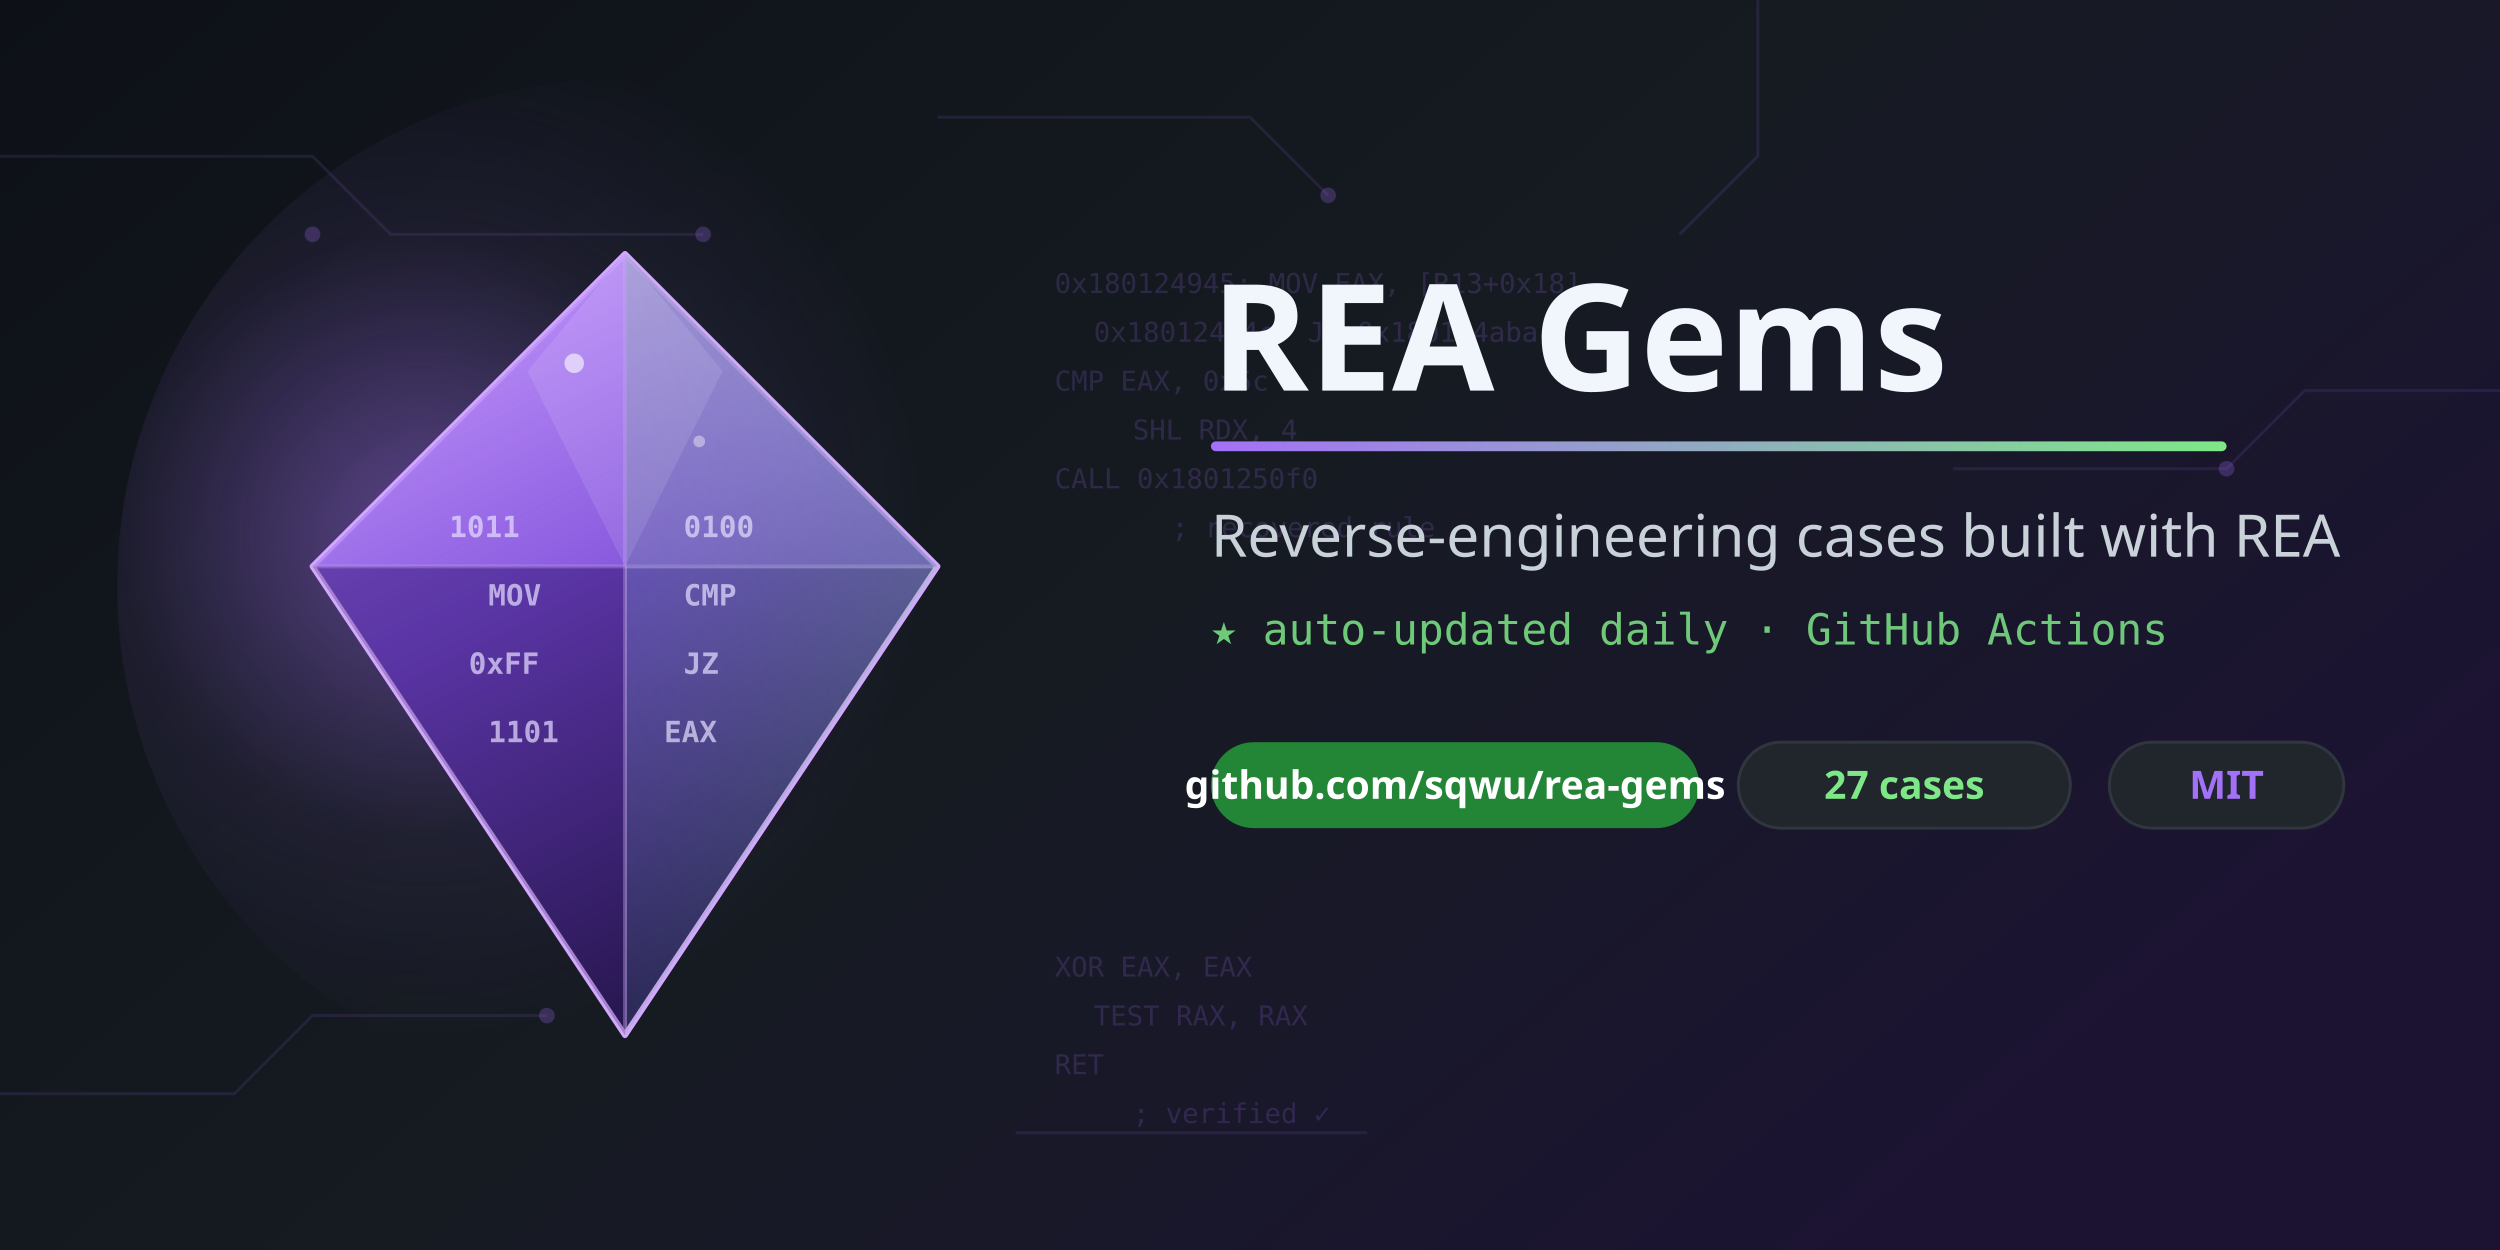
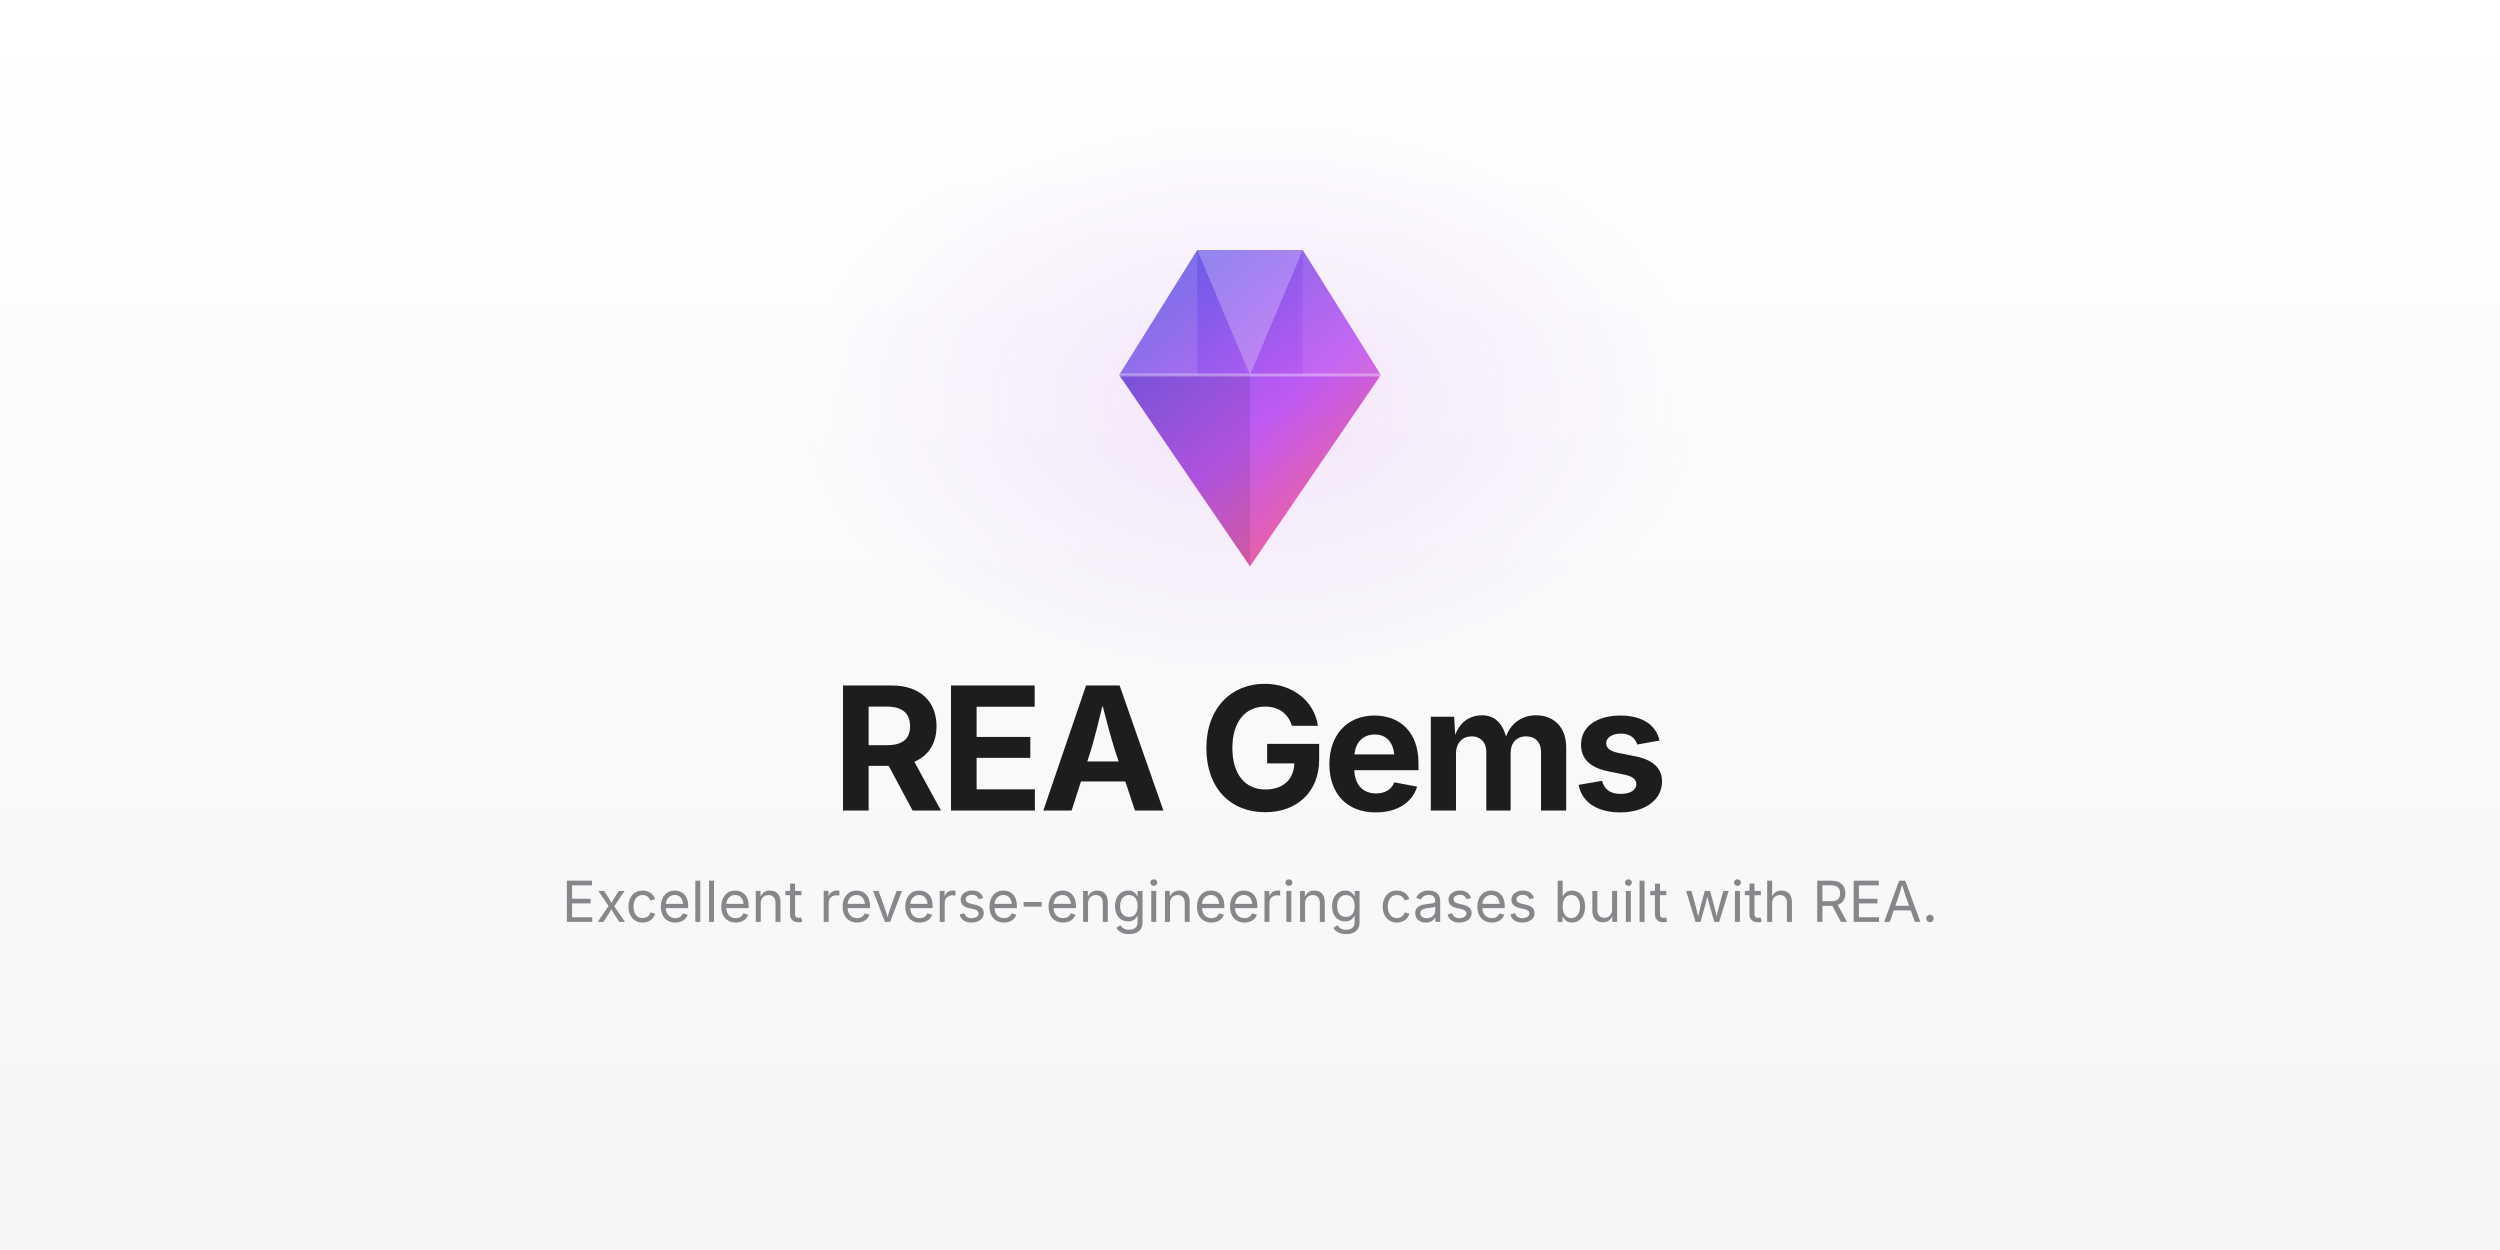
<svg xmlns="http://www.w3.org/2000/svg" viewBox="0 0 1280 640" width="1280" height="640">
  <defs>
-     <linearGradient id="bg" x1="0" y1="0" x2="1" y2="0.6">
-       <stop offset="0%" stop-color="#0d1117" />
-       <stop offset="55%" stop-color="#161b22" />
-       <stop offset="100%" stop-color="#1c1333" />
+     <linearGradient id="bg" x1="0" y1="0" x2="0" y2="1">
+       <stop offset="0%" stop-color="#ffffff" />
+       <stop offset="100%" stop-color="#f5f5f7" />
    </linearGradient>
-     <linearGradient id="gem" x1="0" y1="0" x2="0.4" y2="1">
-       <stop offset="0%" stop-color="#a371f7" />
-       <stop offset="50%" stop-color="#6e40c9" />
-       <stop offset="100%" stop-color="#2e1a5e" />
+     <linearGradient id="gem" x1="0.15" y1="0" x2="0.85" y2="1">
+       <stop offset="0%" stop-color="#5e5ce6" />
+       <stop offset="55%" stop-color="#bf5af2" />
+       <stop offset="100%" stop-color="#ff6482" />
    </linearGradient>
-     <linearGradient id="facetL" x1="0" y1="0" x2="1" y2="1">
-       <stop offset="0%" stop-color="#d2a8ff" stop-opacity="0.9" />
-       <stop offset="100%" stop-color="#8957e5" stop-opacity="0.5" />
-     </linearGradient>
-     <linearGradient id="facetR" x1="1" y1="0" x2="0" y2="1">
-       <stop offset="0%" stop-color="#7ee787" stop-opacity="0.3" />
-       <stop offset="100%" stop-color="#2ea043" stop-opacity="0.12" />
-     </linearGradient>
-     <radialGradient id="glow" cx="0.3" cy="0.45" r="0.5">
-       <stop offset="0%" stop-color="#a371f7" stop-opacity="0.5" />
-       <stop offset="60%" stop-color="#a371f7" stop-opacity="0.08" />
-       <stop offset="100%" stop-color="#a371f7" stop-opacity="0" />
+     <radialGradient id="glow" cx="0.5" cy="0.5" r="0.5">
+       <stop offset="0%" stop-color="#bf5af2" stop-opacity="0.14" />
+       <stop offset="100%" stop-color="#bf5af2" stop-opacity="0" />
    </radialGradient>
-     <linearGradient id="accent" x1="0" y1="0" x2="1" y2="0">
-       <stop offset="0%" stop-color="#a371f7" />
-       <stop offset="100%" stop-color="#7ee787" />
-     </linearGradient>
-     <clipPath id="gemClip">
-       <path d="M320 130 L480 290 L320 530 L160 290 Z" />
-     </clipPath>
  </defs>
  <rect width="1280" height="640" fill="url(#bg)" />
-   <circle cx="320" cy="300" r="260" fill="url(#glow)" />
-   <g stroke="#a371f7" stroke-width="1.5" opacity="0.12" fill="none">
-     <path d="M0 80 H160 L200 120 H360" />
-     <path d="M0 560 H120 L160 520 H280" />
-     <path d="M480 60 H640 L680 100" />
-     <path d="M520 580 H700" />
-     <path d="M900 0 V80 L860 120" />
-     <path d="M1280 200 H1180 L1140 240 H1000" />
-   </g>
-   <g fill="#a371f7" opacity="0.25">
-     <circle cx="160" cy="120" r="4" />
-     <circle cx="360" cy="120" r="4" />
-     <circle cx="680" cy="100" r="4" />
-     <circle cx="1140" cy="240" r="4" />
-     <circle cx="280" cy="520" r="4" />
-   </g>
-   <g font-family="'JetBrains Mono','SF Mono',monospace" font-size="14" fill="#a371f7" opacity="0.18">
-     <text x="540" y="150">0x180124945: MOV EAX, [R13+0x18]</text>
-     <text x="560" y="175">0x18012494c: JZ 0x180124aba</text>
-     <text x="540" y="200">CMP EAX, 0x5c</text>
-     <text x="580" y="225">SHL RDX, 4</text>
-     <text x="540" y="250">CALL 0x1801250f0</text>
-     <text x="600" y="275">; recovered rule</text>
-     <text x="540" y="500">XOR EAX, EAX</text>
-     <text x="560" y="525">TEST RAX, RAX</text>
-     <text x="540" y="550">RET</text>
-     <text x="580" y="575">; verified ✓</text>
-   </g>
-   <g transform="translate(0,0)">
-     <path d="M320 130 L480 290 L320 530 L160 290 Z" fill="url(#gem)" stroke="#d2a8ff" stroke-width="3" stroke-linejoin="round" />
-     <path d="M320 130 L320 530" stroke="#d2a8ff" stroke-width="2" opacity="0.5" />
-     <path d="M160 290 L480 290" stroke="#d2a8ff" stroke-width="2" opacity="0.5" />
-     <path d="M160 290 L320 130 L480 290" fill="url(#facetL)" />
-     <path d="M320 130 L480 290 L320 530" fill="url(#facetR)" />
-     <path d="M160 290 L320 530 L320 290 Z" fill="#1a1033" opacity="0.25" />
-     <g clip-path="url(#gemClip)" font-family="'JetBrains Mono','SF Mono',monospace" font-size="15" font-weight="700" fill="#e6deff" opacity="0.7">
-       <text x="230" y="275">1011</text>
-       <text x="350" y="275">0100</text>
-       <text x="250" y="310">MOV</text>
-       <text x="350" y="310">CMP</text>
-       <text x="240" y="345">0xFF</text>
-       <text x="350" y="345">JZ</text>
-       <text x="250" y="380">1101</text>
-       <text x="340" y="380">EAX</text>
-     </g>
-     <path d="M320 130 L370 190 L320 290 L270 190 Z" fill="#ffffff" opacity="0.1" />
-     <circle cx="294" cy="186" r="5" fill="#ffffff" opacity="0.6" />
-     <circle cx="358" cy="226" r="3" fill="#ffffff" opacity="0.4" />
-   </g>
-   <g transform="translate(620,0)">
-     <text x="0" y="200" font-family="'Segoe UI',system-ui,sans-serif" font-size="76" font-weight="800" fill="#f0f6fc">REA Gems</text>
-     <rect x="0" y="226" width="520" height="5" rx="2.5" fill="url(#accent)" />
-     <text x="0" y="285" font-family="'Segoe UI',system-ui,sans-serif" font-size="30" font-weight="500" fill="#c9d1d9">Reverse-engineering cases built with REA</text>
-     <text x="0" y="330" font-family="'JetBrains Mono','SF Mono',monospace" font-size="22" fill="#7ee787" opacity="0.85">★ auto-updated daily · GitHub Actions</text>
-     <g font-family="'Segoe UI',system-ui,sans-serif" font-size="20" font-weight="600">
-       <rect x="0" y="380" width="250" height="44" rx="22" fill="#238636" />
-       <text x="125" y="409" text-anchor="middle" fill="#ffffff">github.com/sqwu/rea-gems</text>
-       <rect x="270" y="380" width="170" height="44" rx="22" fill="#21262d" stroke="#30363d" stroke-width="1.5" />
-       <text x="355" y="409" text-anchor="middle" fill="#7ee787">27 cases</text>
-       <rect x="460" y="380" width="120" height="44" rx="22" fill="#21262d" stroke="#30363d" stroke-width="1.5" />
-       <text x="520" y="409" text-anchor="middle" fill="#a371f7">MIT</text>
-     </g>
-   </g>
+   <ellipse cx="640" cy="205" rx="230" ry="150" fill="url(#glow)" />
+   <path d="M613 128 L667 128 L707 192 L640 290 L573 192 Z" fill="url(#gem)" />
+   <path d="M613 128 L667 128 L640 192 Z" fill="#ffffff" opacity="0.25" />
+   <path d="M613 128 L573 192 L613 192 Z" fill="#ffffff" opacity="0.12" />
+   <path d="M667 128 L707 192 L667 192 Z" fill="#ffffff" opacity="0.08" />
+   <path d="M573 192 L640 290 L640 192 Z" fill="#0b0b2a" opacity="0.10" />
+   <path d="M573 192 L707 192" stroke="#ffffff" stroke-opacity="0.35" stroke-width="1.5" />
+   <text x="640" y="415" text-anchor="middle" font-family="-apple-system,'SF Pro Display','Helvetica Neue','Segoe UI',sans-serif" font-size="88" font-weight="700" letter-spacing="-2.5" fill="#1d1d1f">REA Gems</text>
+   <text x="640" y="472" text-anchor="middle" font-family="-apple-system,'SF Pro Display','Helvetica Neue','Segoe UI',sans-serif" font-size="29" font-weight="400" fill="#86868b">Excellent reverse-engineering cases built with REA.</text>
</svg>
